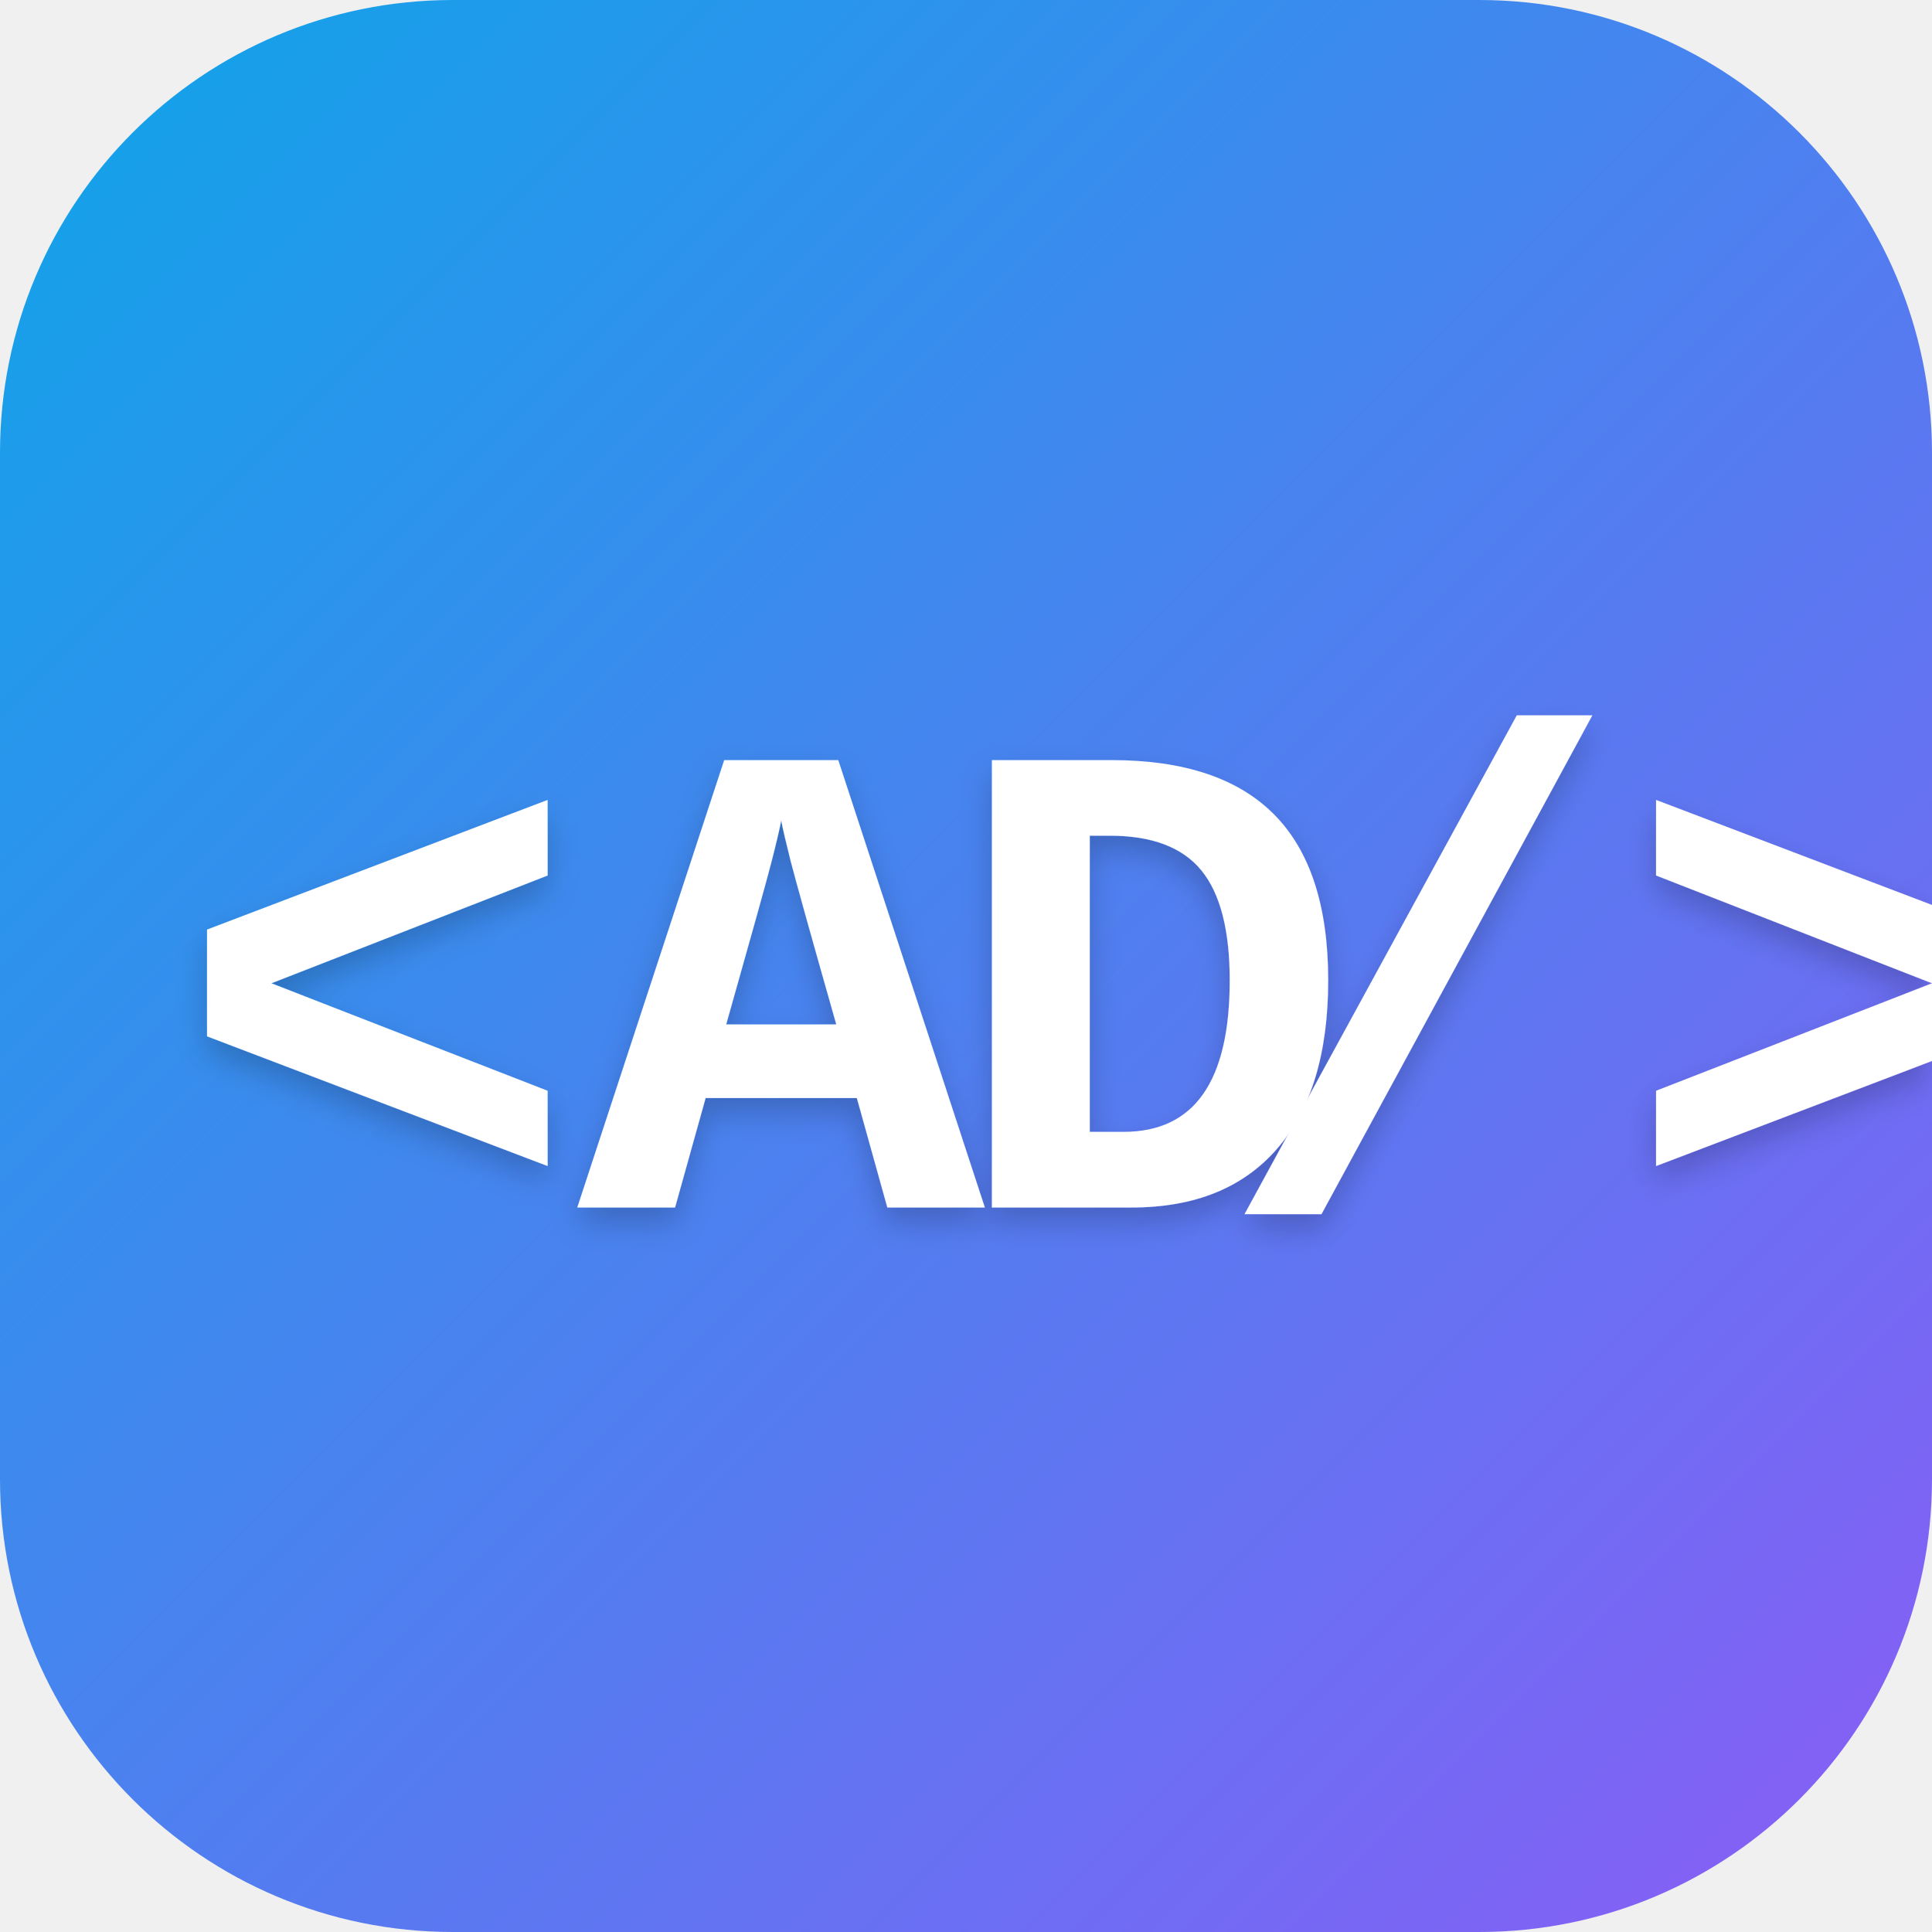
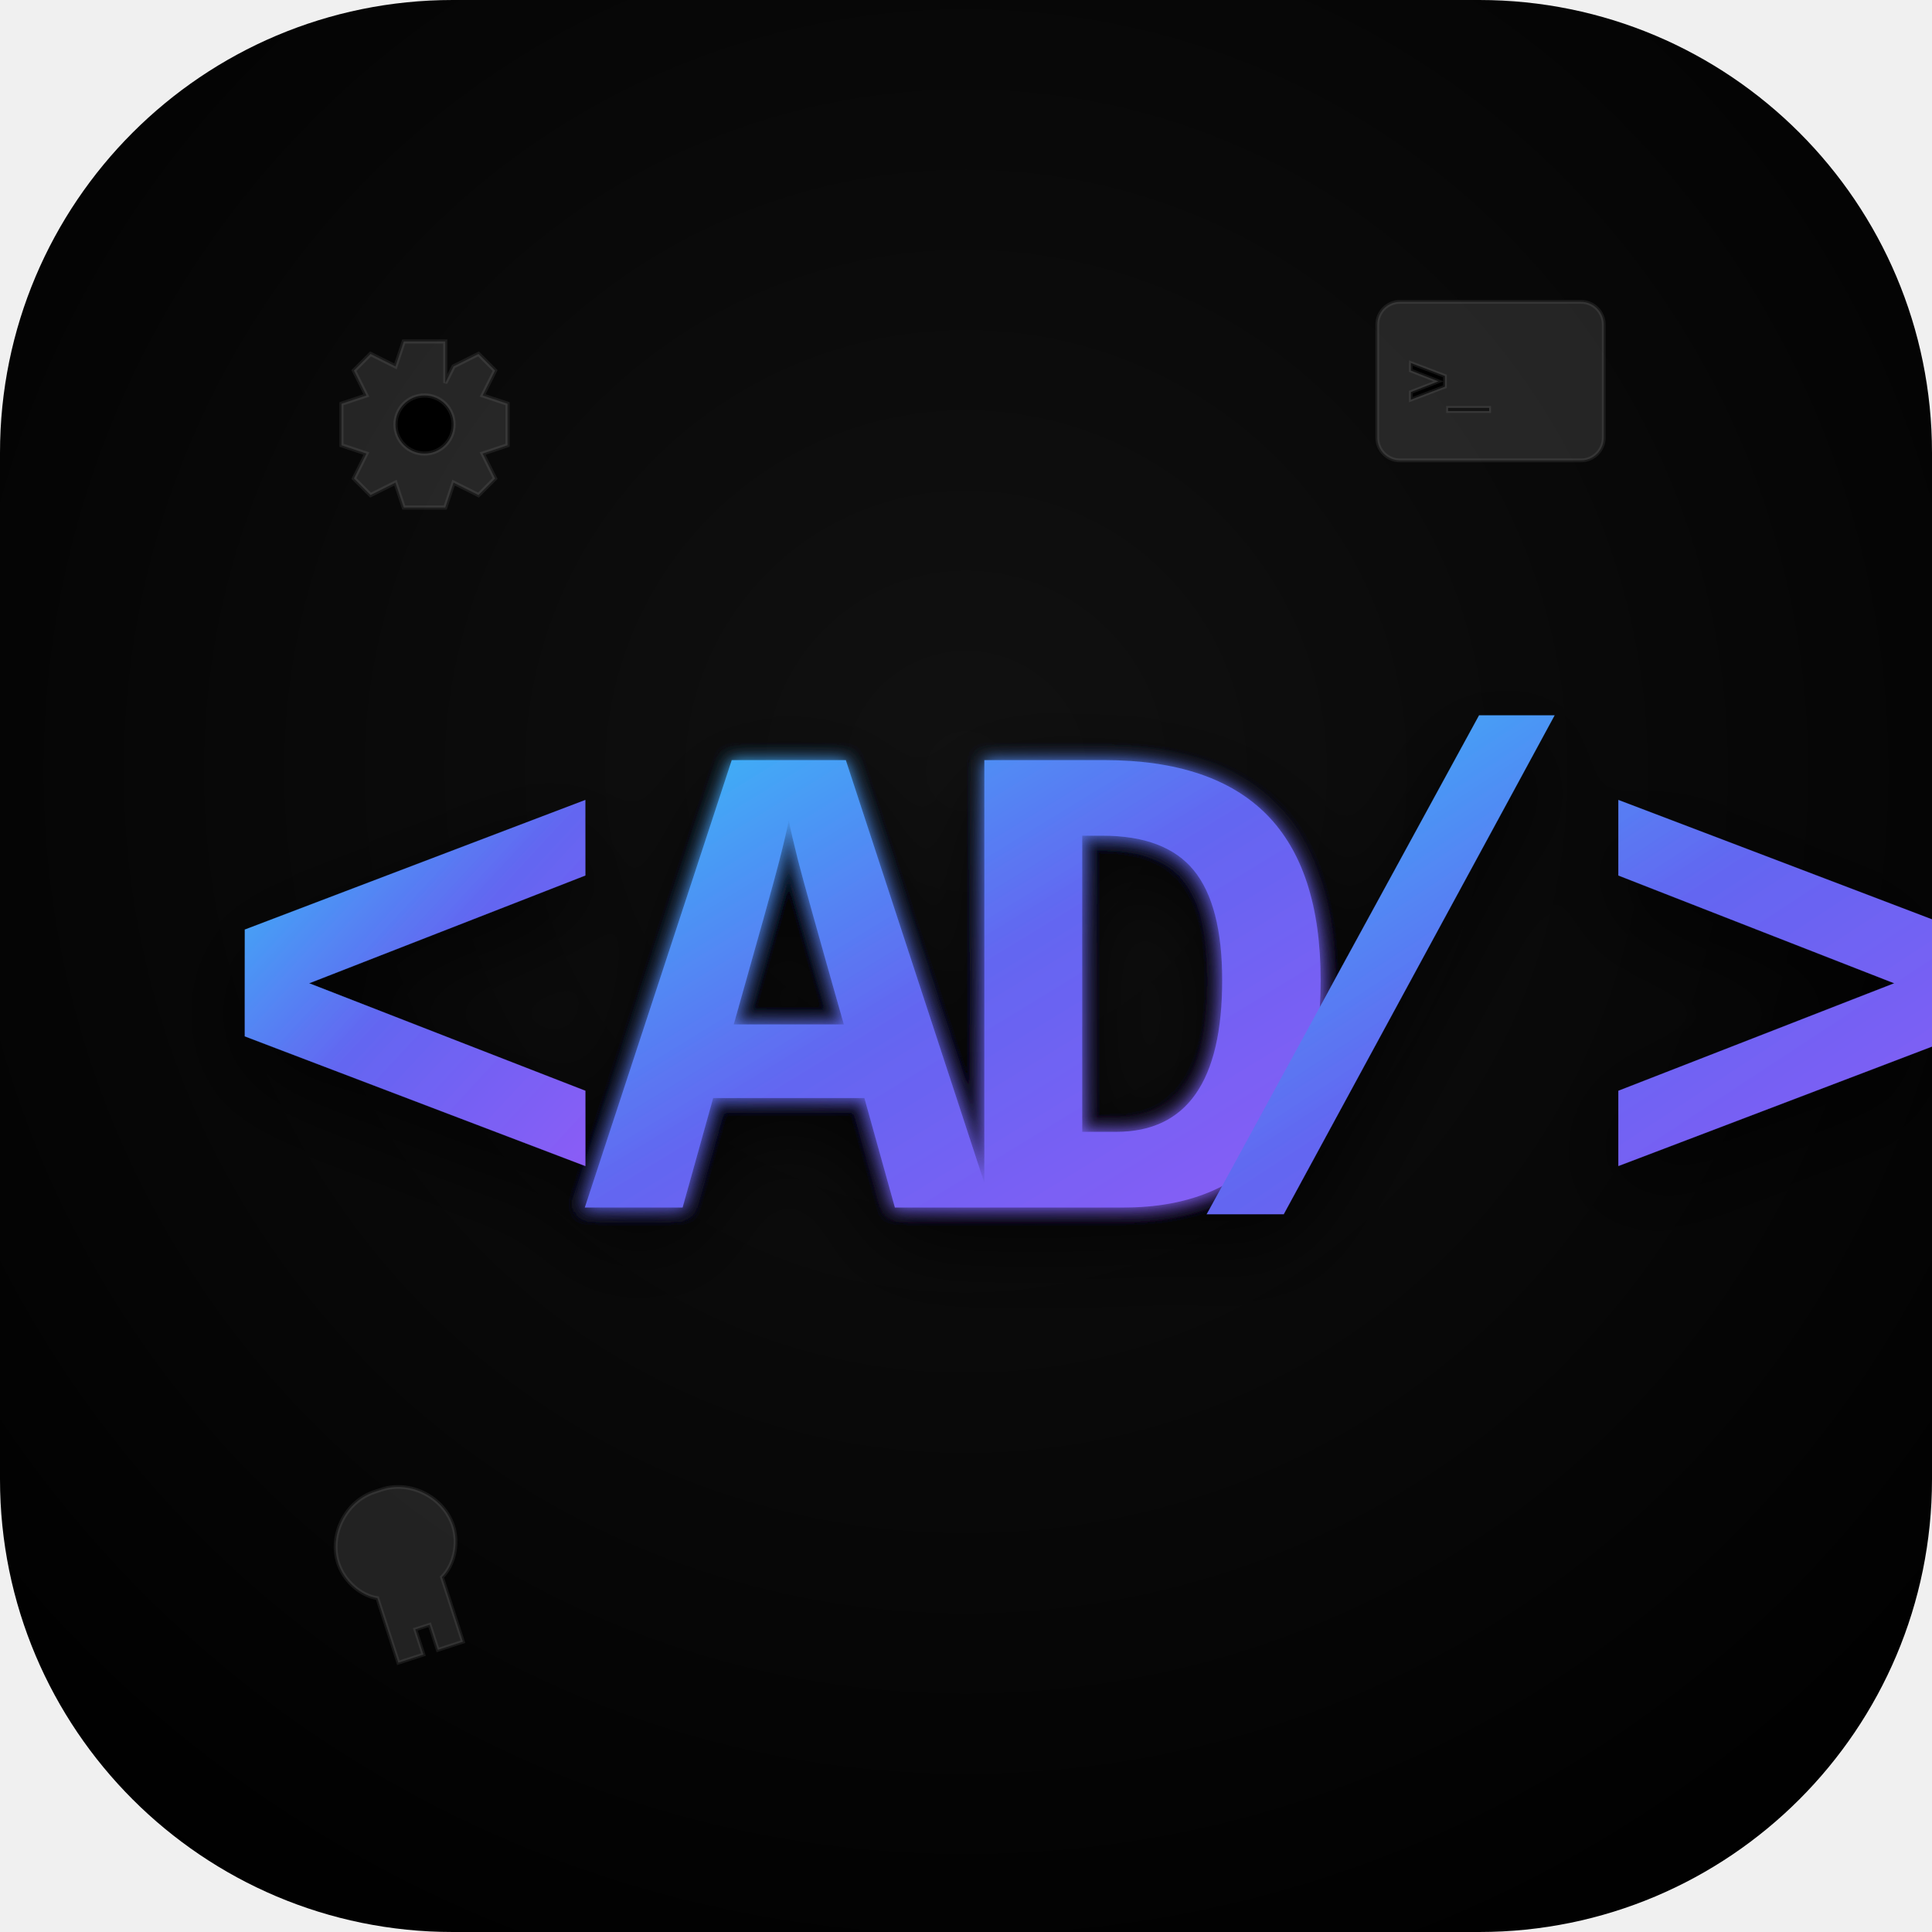
<svg xmlns="http://www.w3.org/2000/svg" viewBox="0 0 512 512">
  <defs>
    <linearGradient id="brandGradient" x1="0%" y1="0%" x2="100%" y2="100%">
-       <stop offset="0%" style="stop-color:#0ea5e9;stop-opacity:1" />
-       <stop offset="100%" style="stop-color:#8b5cf6;stop-opacity:1" />
+       <stop offset="0%" stop-color="#38bdf8" />
+       <stop offset="50%" stop-color="#6366f1" />
+       <stop offset="100%" stop-color="#8b5cf6" />
    </linearGradient>
-     <filter id="dropShadow" x="-20%" y="-20%" width="140%" height="140%">
-       <feDropShadow dx="0" dy="4" stdDeviation="4" flood-color="rgba(0,0,0,0.2)" />
+     <radialGradient id="bgGlow" cx="50%" cy="40%" r="70%">
+       <stop offset="0%" stop-color="#111" />
+       <stop offset="100%" stop-color="#000" />
+     </radialGradient>
+     <filter id="dropShadow" x="-30%" y="-30%" width="160%" height="160%">
+       <feDropShadow dx="0" dy="8" stdDeviation="12" flood-color="rgba(0,0,0,0.8)" />
+     </filter>
+     <filter id="innerGlow">
+       <feGaussianBlur stdDeviation="2" result="blur" />
+       <feMerge>
+         <feMergeNode in="blur" />
+         <feMergeNode in="SourceGraphic" />
+       </feMerge>
    </filter>
  </defs>
-   <rect x="0" y="0" width="512" height="512" rx="120" ry="120" fill="url(#brandGradient)" />
-   <g fill="white" font-family="'Courier New', monospace" font-weight="bold" text-anchor="middle" font-size="180" filter="url(#dropShadow)">
-     <text x="100" y="320">&lt;</text>
-     <text x="256" y="320" letter-spacing="-10">AD</text>
-     <text x="430" y="320">/&gt;</text>
+   <rect width="512" height="512" rx="120" fill="url(#bgGlow)" />
+   <g fill="rgba(255,255,255,0.12)" stroke="rgba(255,255,255,0.08)" stroke-width="1">
+     <g transform="translate(85 85) scale(1.1)">
+       <path d="M30,15 L30,5 L20,5 L18,11 L12,8 L8,12 L11,18 L5,20 L5,30 L11,32 L8,38 L12,42 L18,39 L20,45 L30,45 L32,39 L38,42 L42,38 L39,32 L45,30 L45,20 L39,18 L42,12 L38,8 L32,11 Z" />
+       <circle cx="25" cy="25" r="7" fill="#000" />
+     </g>
+     <g transform="translate(365 80)">
+       <rect width="60" height="42" rx="6" />
+       <text x="8" y="27" font-family="Courier New, monospace" font-size="18" fill="#000" font-weight="bold">&gt;_</text>
+     </g>
+     <g transform="translate(85 400) rotate(-18)">
+       <path d="M15,0 C7,0 0,7 0,15 C0,20 3,25 7,27 L7,45 L14,45 L14,38 L18,38 L18,45 L25,45 L25,27 C29,25 32,20 32,15 C32,7 25,0 17,0 Z" />
+     </g>
+   </g>
+   <g font-family="Courier New, monospace" font-weight="900" text-anchor="middle" font-size="180" fill="url(#brandGradient)" filter="url(#dropShadow)">
+     <text x="110" y="320">&lt;</text>
+     <text x="256" y="320" letter-spacing="-14" filter="url(#innerGlow)">AD</text>
+     <text x="420" y="320">/&gt;</text>
  </g>
</svg>
